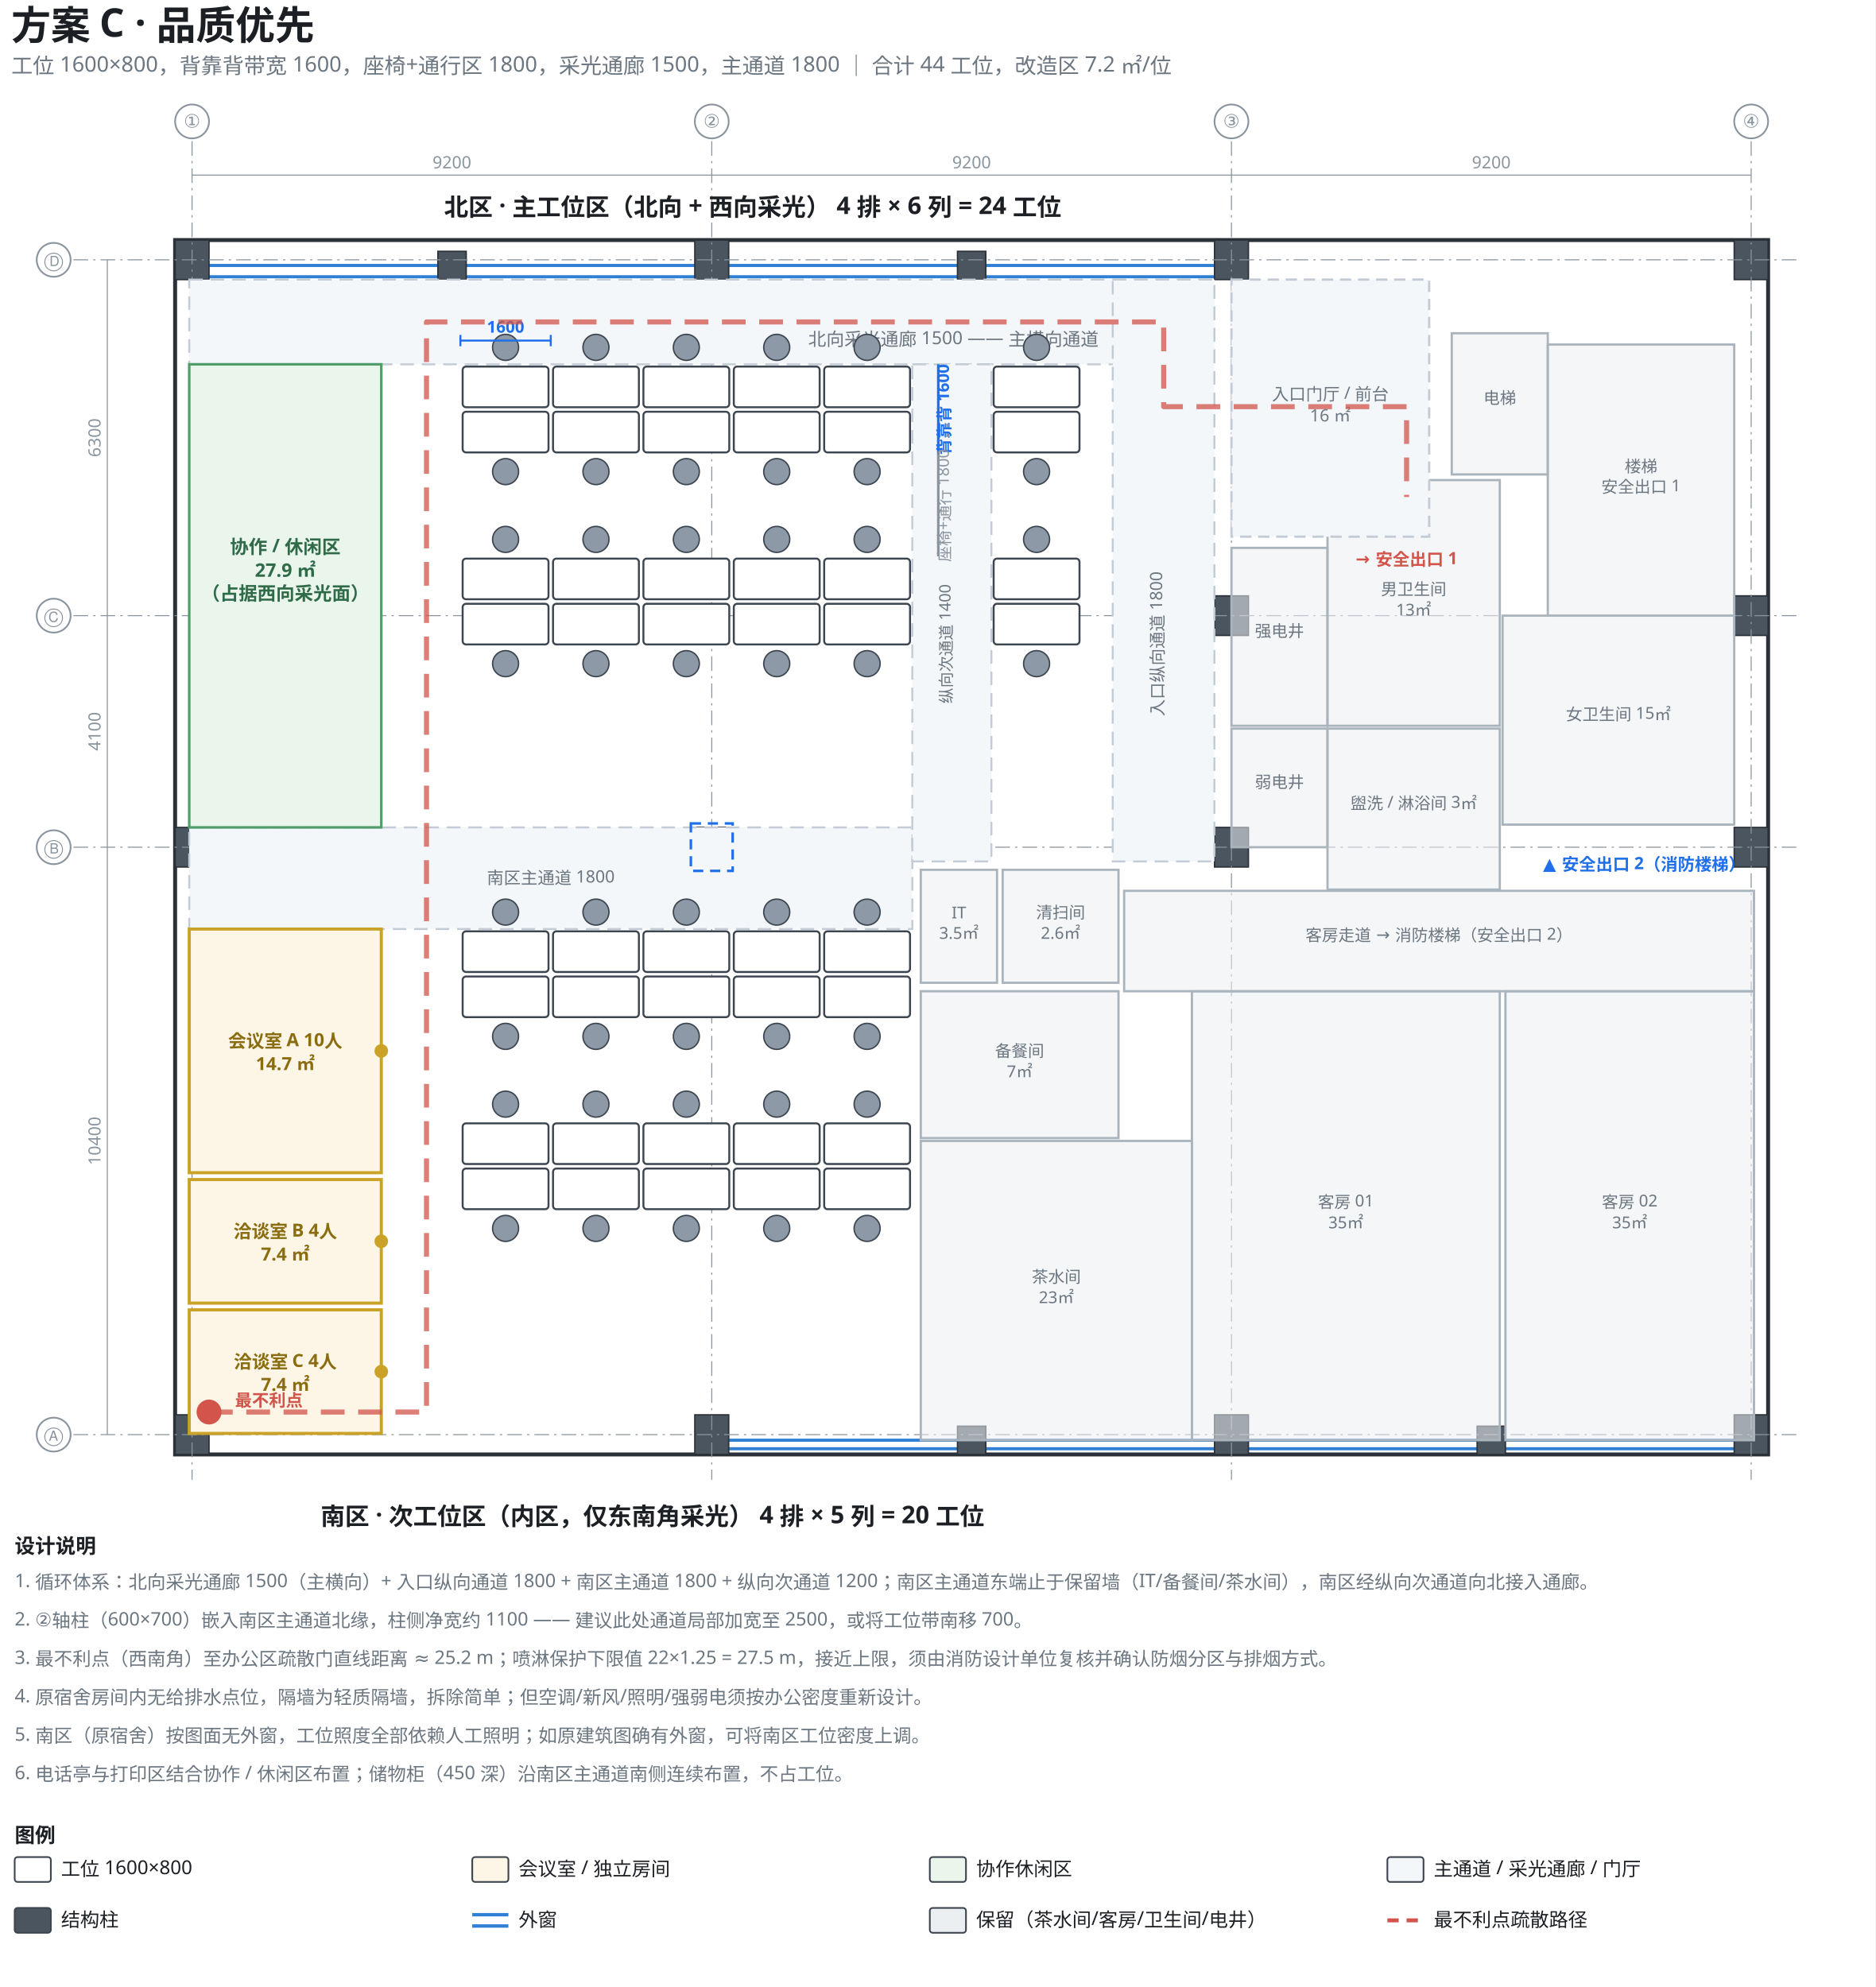
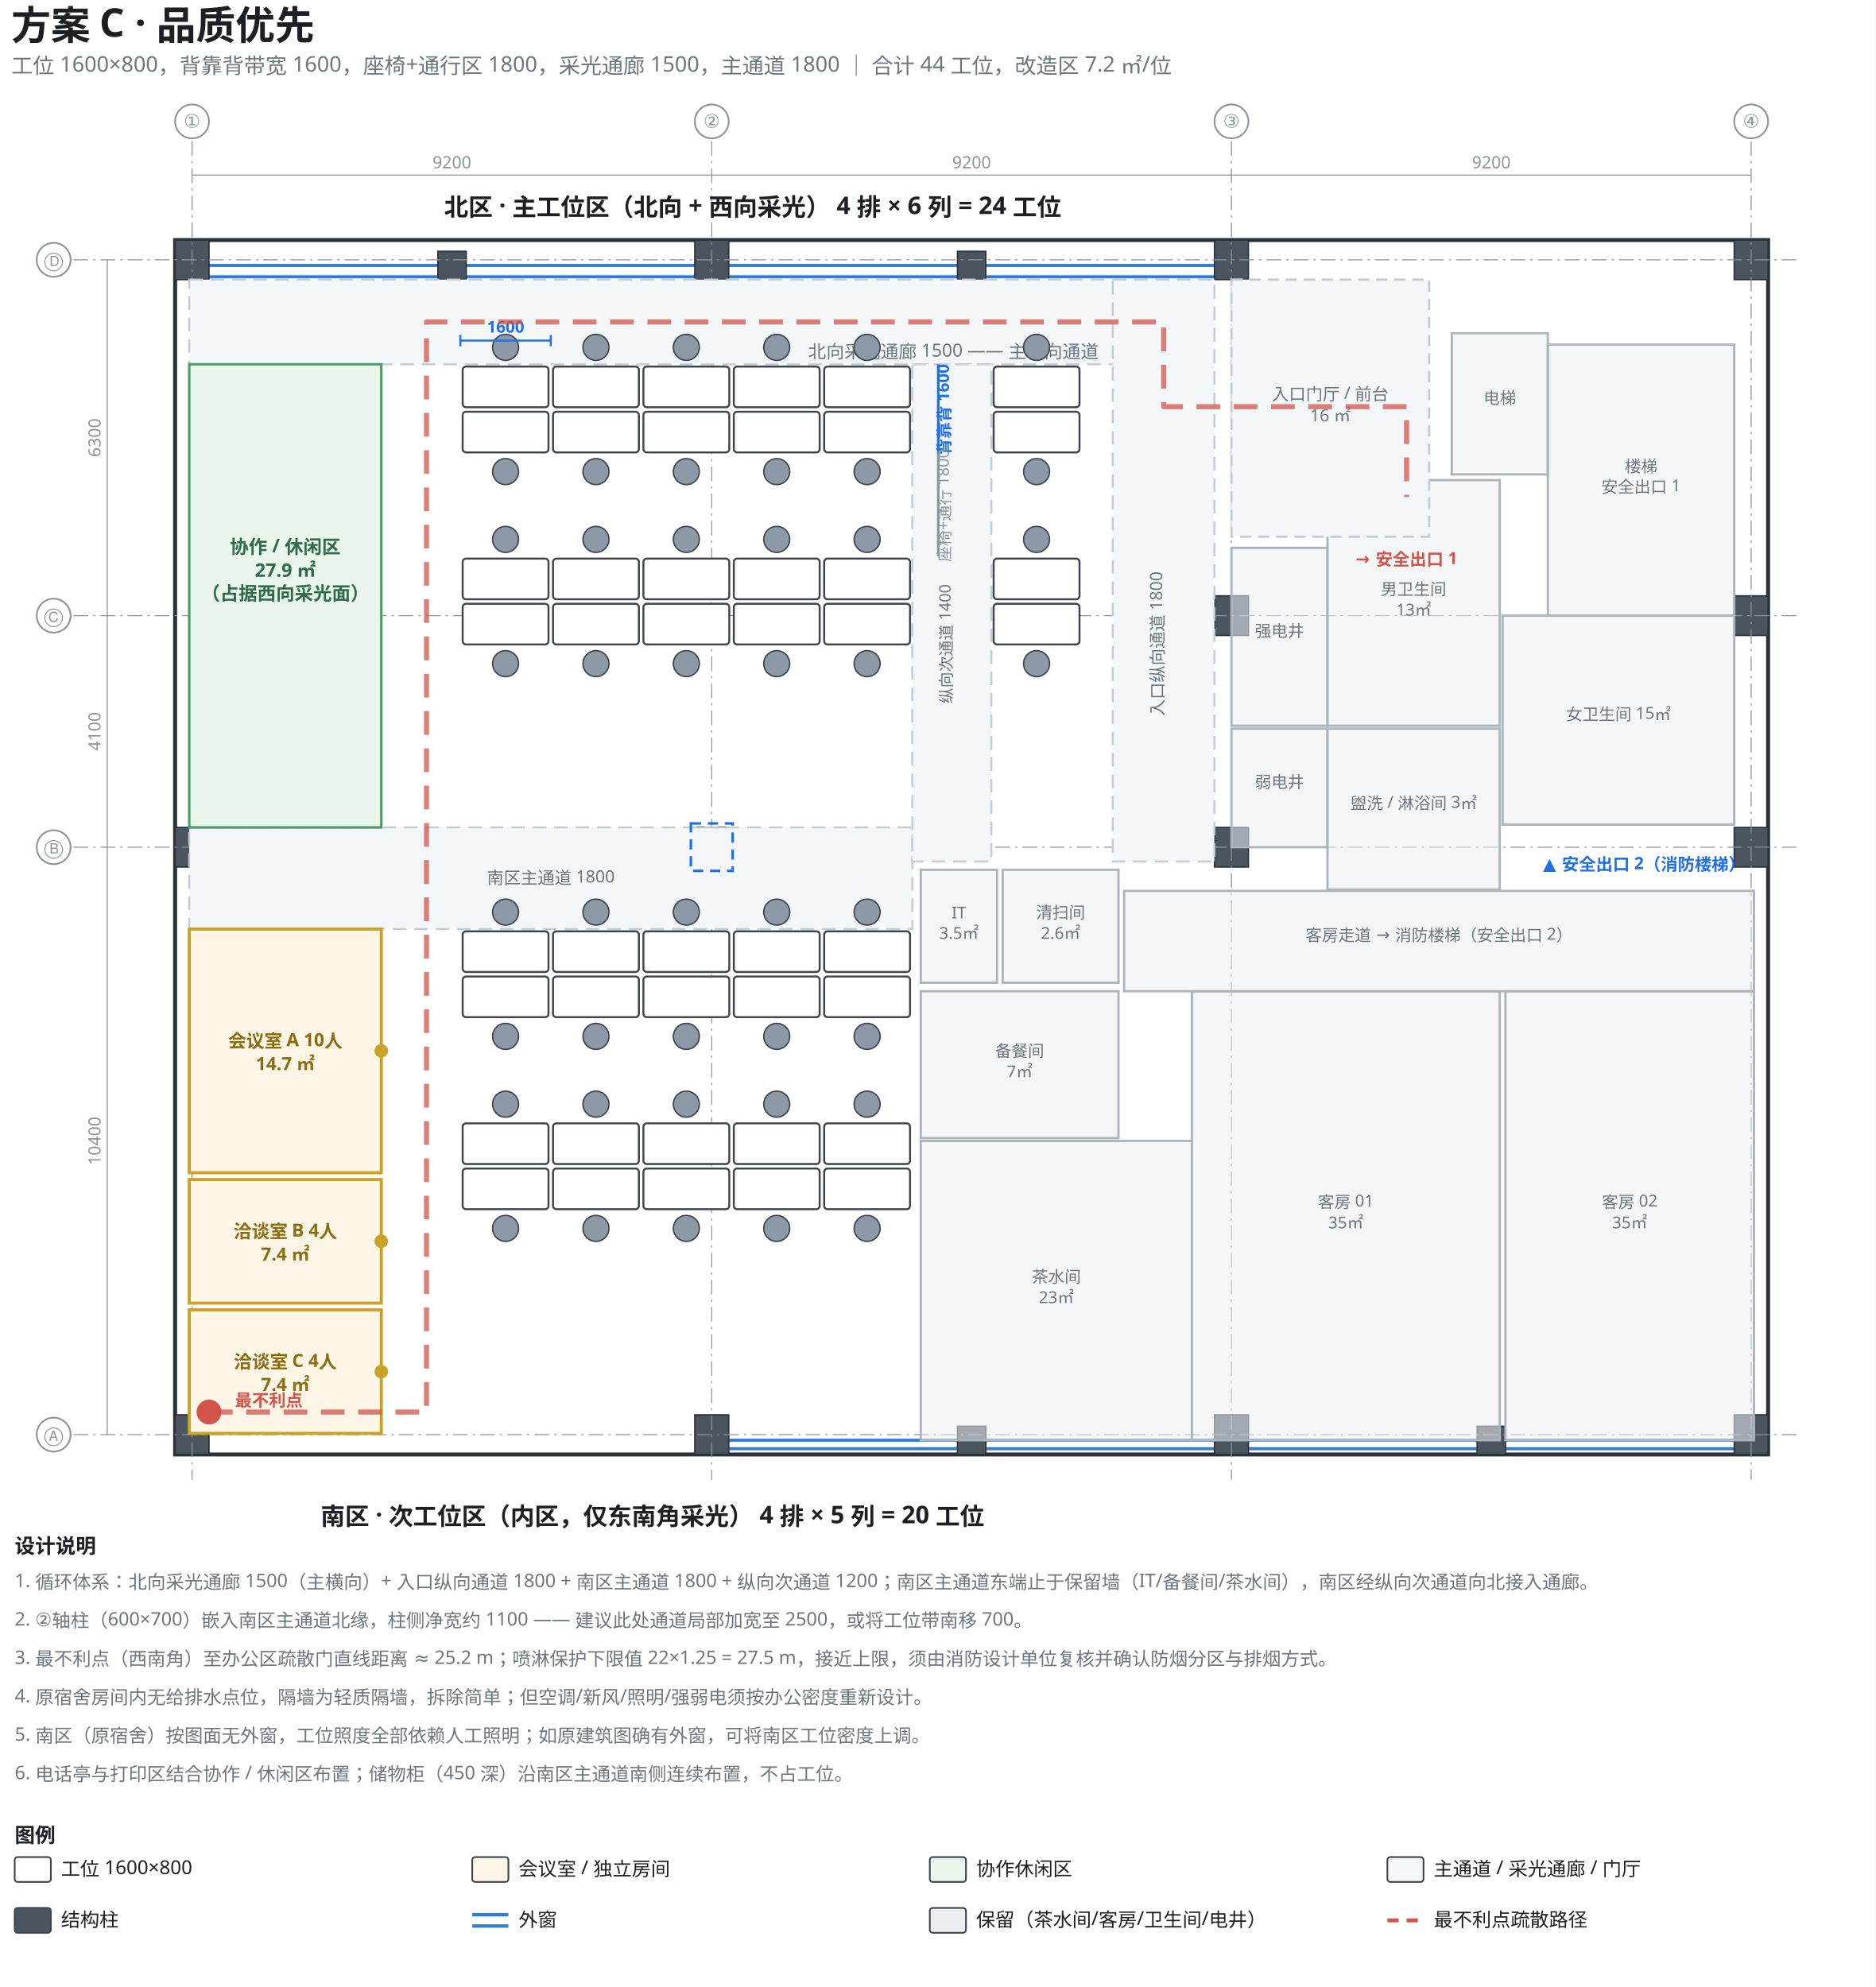
<svg xmlns="http://www.w3.org/2000/svg" viewBox="-3400 -4600 33200 35180" width="100%" role="img" aria-label="方案 C · 品质优先">
  <rect x="-3400" y="-4600" width="33200" height="35180" fill="#ffffff" />
  <rect x="-300" y="-350" width="28200" height="21501" fill="none" fill-opacity="1" stroke="#2b3138" stroke-width="70" />
  <line x1="301" y1="100" x2="4352" y2="100" stroke="#2f7fd4" stroke-width="55" stroke-linecap="butt" />
  <line x1="301" y1="300" x2="4352" y2="300" stroke="#2f7fd4" stroke-width="55" stroke-linecap="butt" />
  <line x1="4853" y1="100" x2="8900" y2="100" stroke="#2f7fd4" stroke-width="55" stroke-linecap="butt" />
  <line x1="4853" y1="300" x2="8900" y2="300" stroke="#2f7fd4" stroke-width="55" stroke-linecap="butt" />
  <line x1="9499" y1="100" x2="13550" y2="100" stroke="#2f7fd4" stroke-width="55" stroke-linecap="butt" />
  <line x1="9499" y1="300" x2="13550" y2="300" stroke="#2f7fd4" stroke-width="55" stroke-linecap="butt" />
  <line x1="14051" y1="100" x2="18098" y2="100" stroke="#2f7fd4" stroke-width="55" stroke-linecap="butt" />
  <line x1="14051" y1="300" x2="18098" y2="300" stroke="#2f7fd4" stroke-width="55" stroke-linecap="butt" />
  <line x1="60" y1="3777" x2="60" y2="10049" stroke="#2f7fd4" stroke-width="55" stroke-linecap="butt" />
  <line x1="260" y1="3777" x2="260" y2="10049" stroke="#2f7fd4" stroke-width="55" stroke-linecap="butt" />
  <line x1="9499" y1="20899" x2="13550" y2="20899" stroke="#2f7fd4" stroke-width="55" stroke-linecap="butt" />
  <line x1="9499" y1="21050" x2="13550" y2="21050" stroke="#2f7fd4" stroke-width="55" stroke-linecap="butt" />
  <line x1="14051" y1="20899" x2="18098" y2="20899" stroke="#2f7fd4" stroke-width="55" stroke-linecap="butt" />
  <line x1="14051" y1="21050" x2="18098" y2="21050" stroke="#2f7fd4" stroke-width="55" stroke-linecap="butt" />
  <line x1="18702" y1="20899" x2="22749" y2="20899" stroke="#2f7fd4" stroke-width="55" stroke-linecap="butt" />
  <line x1="18702" y1="21050" x2="22749" y2="21050" stroke="#2f7fd4" stroke-width="55" stroke-linecap="butt" />
  <line x1="23249" y1="20899" x2="27301" y2="20899" stroke="#2f7fd4" stroke-width="55" stroke-linecap="butt" />
  <line x1="23249" y1="21050" x2="27301" y2="21050" stroke="#2f7fd4" stroke-width="55" stroke-linecap="butt" />
  <rect x="-300" y="-350" width="600" height="700" fill="#4a5560" fill-opacity="1" stroke="#2b3138" stroke-width="25" />
  <rect x="-300" y="10050" width="600" height="700" fill="#4a5560" fill-opacity="1" stroke="#2b3138" stroke-width="25" />
  <rect x="-300" y="20450" width="600" height="700" fill="#4a5560" fill-opacity="1" stroke="#2b3138" stroke-width="25" />
  <rect x="8900" y="-350" width="600" height="700" fill="#4a5560" fill-opacity="1" stroke="#2b3138" stroke-width="25" />
  <rect x="8900" y="10050" width="600" height="700" fill="#4a5560" fill-opacity="1" stroke="#2b3138" stroke-width="25" />
  <rect x="8900" y="20450" width="600" height="700" fill="#4a5560" fill-opacity="1" stroke="#2b3138" stroke-width="25" />
  <rect x="18100" y="-350" width="600" height="700" fill="#4a5560" fill-opacity="1" stroke="#2b3138" stroke-width="25" />
  <rect x="18100" y="10050" width="600" height="700" fill="#4a5560" fill-opacity="1" stroke="#2b3138" stroke-width="25" />
  <rect x="18100" y="20450" width="600" height="700" fill="#4a5560" fill-opacity="1" stroke="#2b3138" stroke-width="25" />
  <rect x="27300" y="-350" width="600" height="700" fill="#4a5560" fill-opacity="1" stroke="#2b3138" stroke-width="25" />
  <rect x="27300" y="10050" width="600" height="700" fill="#4a5560" fill-opacity="1" stroke="#2b3138" stroke-width="25" />
  <rect x="27300" y="20450" width="600" height="700" fill="#4a5560" fill-opacity="1" stroke="#2b3138" stroke-width="25" />
  <rect x="18100" y="5950" width="600" height="700" fill="#4a5560" fill-opacity="1" stroke="#2b3138" stroke-width="25" />
  <rect x="27300" y="5950" width="600" height="700" fill="#4a5560" fill-opacity="1" stroke="#2b3138" stroke-width="25" />
  <rect x="4352" y="-150" width="501" height="501" fill="#4a5560" fill-opacity="1" stroke="#2b3138" stroke-width="25" />
  <rect x="13550" y="-150" width="501" height="501" fill="#4a5560" fill-opacity="1" stroke="#2b3138" stroke-width="25" />
  <rect x="13550" y="20651" width="501" height="501" fill="#4a5560" fill-opacity="1" stroke="#2b3138" stroke-width="25" />
  <rect x="22749" y="20651" width="501" height="501" fill="#4a5560" fill-opacity="1" stroke="#2b3138" stroke-width="25" />
  <line x1="0" y1="-2100" x2="0" y2="21600" stroke="#8a949e" stroke-width="18" stroke-linecap="butt" stroke-dasharray="260,90,40,90" />
  <circle cx="0" cy="-2450" r="300" fill="#ffffff" stroke="#8a949e" stroke-width="30" />
  <text x="0" y="-2340" font-family="'Noto Sans SC','Source Han Sans SC','PingFang SC','Microsoft YaHei','Hiragino Sans GB',sans-serif" font-size="330" fill="#8a949e" fill-opacity="1" text-anchor="middle" font-weight="400">①</text>
  <line x1="9200" y1="-2100" x2="9200" y2="21600" stroke="#8a949e" stroke-width="18" stroke-linecap="butt" stroke-dasharray="260,90,40,90" />
  <circle cx="9200" cy="-2450" r="300" fill="#ffffff" stroke="#8a949e" stroke-width="30" />
  <text x="9200" y="-2340" font-family="'Noto Sans SC','Source Han Sans SC','PingFang SC','Microsoft YaHei','Hiragino Sans GB',sans-serif" font-size="330" fill="#8a949e" fill-opacity="1" text-anchor="middle" font-weight="400">②</text>
  <line x1="18400" y1="-2100" x2="18400" y2="21600" stroke="#8a949e" stroke-width="18" stroke-linecap="butt" stroke-dasharray="260,90,40,90" />
  <circle cx="18400" cy="-2450" r="300" fill="#ffffff" stroke="#8a949e" stroke-width="30" />
  <text x="18400" y="-2340" font-family="'Noto Sans SC','Source Han Sans SC','PingFang SC','Microsoft YaHei','Hiragino Sans GB',sans-serif" font-size="330" fill="#8a949e" fill-opacity="1" text-anchor="middle" font-weight="400">③</text>
  <line x1="27600" y1="-2100" x2="27600" y2="21600" stroke="#8a949e" stroke-width="18" stroke-linecap="butt" stroke-dasharray="260,90,40,90" />
  <circle cx="27600" cy="-2450" r="300" fill="#ffffff" stroke="#8a949e" stroke-width="30" />
  <text x="27600" y="-2340" font-family="'Noto Sans SC','Source Han Sans SC','PingFang SC','Microsoft YaHei','Hiragino Sans GB',sans-serif" font-size="330" fill="#8a949e" fill-opacity="1" text-anchor="middle" font-weight="400">④</text>
  <line x1="-2100" y1="0" x2="28400" y2="0" stroke="#8a949e" stroke-width="18" stroke-linecap="butt" stroke-dasharray="260,90,40,90" />
  <circle cx="-2450" cy="0" r="300" fill="#ffffff" stroke="#8a949e" stroke-width="30" />
  <text x="-2450" y="110" font-family="'Noto Sans SC','Source Han Sans SC','PingFang SC','Microsoft YaHei','Hiragino Sans GB',sans-serif" font-size="330" fill="#8a949e" fill-opacity="1" text-anchor="middle" font-weight="400">Ⓓ</text>
  <line x1="-2100" y1="6300" x2="28400" y2="6300" stroke="#8a949e" stroke-width="18" stroke-linecap="butt" stroke-dasharray="260,90,40,90" />
  <circle cx="-2450" cy="6300" r="300" fill="#ffffff" stroke="#8a949e" stroke-width="30" />
  <text x="-2450" y="6410" font-family="'Noto Sans SC','Source Han Sans SC','PingFang SC','Microsoft YaHei','Hiragino Sans GB',sans-serif" font-size="330" fill="#8a949e" fill-opacity="1" text-anchor="middle" font-weight="400">Ⓒ</text>
  <line x1="-2100" y1="10400" x2="28400" y2="10400" stroke="#8a949e" stroke-width="18" stroke-linecap="butt" stroke-dasharray="260,90,40,90" />
  <circle cx="-2450" cy="10400" r="300" fill="#ffffff" stroke="#8a949e" stroke-width="30" />
  <text x="-2450" y="10510" font-family="'Noto Sans SC','Source Han Sans SC','PingFang SC','Microsoft YaHei','Hiragino Sans GB',sans-serif" font-size="330" fill="#8a949e" fill-opacity="1" text-anchor="middle" font-weight="400">Ⓑ</text>
  <line x1="-2100" y1="20800" x2="28400" y2="20800" stroke="#8a949e" stroke-width="18" stroke-linecap="butt" stroke-dasharray="260,90,40,90" />
  <circle cx="-2450" cy="20800" r="300" fill="#ffffff" stroke="#8a949e" stroke-width="30" />
  <text x="-2450" y="20910" font-family="'Noto Sans SC','Source Han Sans SC','PingFang SC','Microsoft YaHei','Hiragino Sans GB',sans-serif" font-size="330" fill="#8a949e" fill-opacity="1" text-anchor="middle" font-weight="400">Ⓐ</text>
  <line x1="0" y1="-1500" x2="9200" y2="-1500" stroke="#8a949e" stroke-width="18" stroke-linecap="butt" />
  <text x="4600" y="-1620" font-family="'Noto Sans SC','Source Han Sans SC','PingFang SC','Microsoft YaHei','Hiragino Sans GB',sans-serif" font-size="300" fill="#8a949e" fill-opacity="1" text-anchor="middle" font-weight="400">9200</text>
  <line x1="9200" y1="-1500" x2="18400" y2="-1500" stroke="#8a949e" stroke-width="18" stroke-linecap="butt" />
  <text x="13800" y="-1620" font-family="'Noto Sans SC','Source Han Sans SC','PingFang SC','Microsoft YaHei','Hiragino Sans GB',sans-serif" font-size="300" fill="#8a949e" fill-opacity="1" text-anchor="middle" font-weight="400">9200</text>
  <line x1="18400" y1="-1500" x2="27600" y2="-1500" stroke="#8a949e" stroke-width="18" stroke-linecap="butt" />
  <text x="23000" y="-1620" font-family="'Noto Sans SC','Source Han Sans SC','PingFang SC','Microsoft YaHei','Hiragino Sans GB',sans-serif" font-size="300" fill="#8a949e" fill-opacity="1" text-anchor="middle" font-weight="400">9200</text>
  <line x1="-1500" y1="0" x2="-1500" y2="6300" stroke="#8a949e" stroke-width="18" stroke-linecap="butt" />
  <text x="-1620" y="3150" font-family="'Noto Sans SC','Source Han Sans SC','PingFang SC','Microsoft YaHei','Hiragino Sans GB',sans-serif" font-size="300" fill="#8a949e" fill-opacity="1" text-anchor="middle" font-weight="400" transform="rotate(-90 -1620 3150)">6300</text>
  <line x1="-1500" y1="6300" x2="-1500" y2="10400" stroke="#8a949e" stroke-width="18" stroke-linecap="butt" />
  <text x="-1620" y="8350" font-family="'Noto Sans SC','Source Han Sans SC','PingFang SC','Microsoft YaHei','Hiragino Sans GB',sans-serif" font-size="300" fill="#8a949e" fill-opacity="1" text-anchor="middle" font-weight="400" transform="rotate(-90 -1620 8350)">4100</text>
  <line x1="-1500" y1="10400" x2="-1500" y2="20800" stroke="#8a949e" stroke-width="18" stroke-linecap="butt" />
  <text x="-1620" y="15600" font-family="'Noto Sans SC','Source Han Sans SC','PingFang SC','Microsoft YaHei','Hiragino Sans GB',sans-serif" font-size="300" fill="#8a949e" fill-opacity="1" text-anchor="middle" font-weight="400" transform="rotate(-90 -1620 15600)">10400</text>
  <rect x="12900" y="10800" width="1350" height="2000" fill="#eceff2" fill-opacity="0.55" stroke="#aab4bd" stroke-width="40" />
  <text x="13575" y="11660" font-family="'Noto Sans SC','Source Han Sans SC','PingFang SC','Microsoft YaHei','Hiragino Sans GB',sans-serif" font-size="290" fill="#6b7680" fill-opacity="1" text-anchor="middle" font-weight="500">IT</text>
  <text x="13575" y="12022" font-family="'Noto Sans SC','Source Han Sans SC','PingFang SC','Microsoft YaHei','Hiragino Sans GB',sans-serif" font-size="290" fill="#6b7680" fill-opacity="1" text-anchor="middle" font-weight="500">3.5㎡</text>
  <rect x="14350" y="10800" width="2050" height="2000" fill="#eceff2" fill-opacity="0.55" stroke="#aab4bd" stroke-width="40" />
  <text x="15375" y="11660" font-family="'Noto Sans SC','Source Han Sans SC','PingFang SC','Microsoft YaHei','Hiragino Sans GB',sans-serif" font-size="290" fill="#6b7680" fill-opacity="1" text-anchor="middle" font-weight="500">清扫间</text>
  <text x="15375" y="12022" font-family="'Noto Sans SC','Source Han Sans SC','PingFang SC','Microsoft YaHei','Hiragino Sans GB',sans-serif" font-size="290" fill="#6b7680" fill-opacity="1" text-anchor="middle" font-weight="500">2.6㎡</text>
  <rect x="12900" y="12950" width="3500" height="2600" fill="#eceff2" fill-opacity="0.55" stroke="#aab4bd" stroke-width="40" />
  <text x="14650" y="14110" font-family="'Noto Sans SC','Source Han Sans SC','PingFang SC','Microsoft YaHei','Hiragino Sans GB',sans-serif" font-size="290" fill="#6b7680" fill-opacity="1" text-anchor="middle" font-weight="500">备餐间</text>
  <text x="14650" y="14472" font-family="'Noto Sans SC','Source Han Sans SC','PingFang SC','Microsoft YaHei','Hiragino Sans GB',sans-serif" font-size="290" fill="#6b7680" fill-opacity="1" text-anchor="middle" font-weight="500">7㎡</text>
  <rect x="12900" y="15600" width="4800" height="5299" fill="#eceff2" fill-opacity="0.55" stroke="#aab4bd" stroke-width="40" />
  <text x="15300" y="18110" font-family="'Noto Sans SC','Source Han Sans SC','PingFang SC','Microsoft YaHei','Hiragino Sans GB',sans-serif" font-size="290" fill="#6b7680" fill-opacity="1" text-anchor="middle" font-weight="500">茶水间</text>
  <text x="15300" y="18472" font-family="'Noto Sans SC','Source Han Sans SC','PingFang SC','Microsoft YaHei','Hiragino Sans GB',sans-serif" font-size="290" fill="#6b7680" fill-opacity="1" text-anchor="middle" font-weight="500">23㎡</text>
  <rect x="17700" y="12950" width="5450" height="7949" fill="#eceff2" fill-opacity="0.55" stroke="#aab4bd" stroke-width="40" />
  <text x="20425" y="16784" font-family="'Noto Sans SC','Source Han Sans SC','PingFang SC','Microsoft YaHei','Hiragino Sans GB',sans-serif" font-size="290" fill="#6b7680" fill-opacity="1" text-anchor="middle" font-weight="500">客房 01</text>
  <text x="20425" y="17147" font-family="'Noto Sans SC','Source Han Sans SC','PingFang SC','Microsoft YaHei','Hiragino Sans GB',sans-serif" font-size="290" fill="#6b7680" fill-opacity="1" text-anchor="middle" font-weight="500">35㎡</text>
  <rect x="23250" y="12950" width="4400" height="7949" fill="#eceff2" fill-opacity="0.55" stroke="#aab4bd" stroke-width="40" />
  <text x="25450" y="16784" font-family="'Noto Sans SC','Source Han Sans SC','PingFang SC','Microsoft YaHei','Hiragino Sans GB',sans-serif" font-size="290" fill="#6b7680" fill-opacity="1" text-anchor="middle" font-weight="500">客房 02</text>
  <text x="25450" y="17147" font-family="'Noto Sans SC','Source Han Sans SC','PingFang SC','Microsoft YaHei','Hiragino Sans GB',sans-serif" font-size="290" fill="#6b7680" fill-opacity="1" text-anchor="middle" font-weight="500">35㎡</text>
  <rect x="16500" y="11172" width="11150" height="1778" fill="#eceff2" fill-opacity="0.55" stroke="#aab4bd" stroke-width="40" />
  <text x="22075" y="12061" font-family="'Noto Sans SC','Source Han Sans SC','PingFang SC','Microsoft YaHei','Hiragino Sans GB',sans-serif" font-size="290" fill="#6b7680" fill-opacity="1" text-anchor="middle" font-weight="500">客房走道 → 消防楼梯（安全出口 2）</text>
  <rect x="18400" y="5100" width="1700" height="3150" fill="#eceff2" fill-opacity="0.55" stroke="#aab4bd" stroke-width="40" />
  <text x="19250" y="6675" font-family="'Noto Sans SC','Source Han Sans SC','PingFang SC','Microsoft YaHei','Hiragino Sans GB',sans-serif" font-size="290" fill="#6b7680" fill-opacity="1" text-anchor="middle" font-weight="500">强电井</text>
  <rect x="18400" y="8300" width="1700" height="2100" fill="#eceff2" fill-opacity="0.55" stroke="#aab4bd" stroke-width="40" />
  <text x="19250" y="9350" font-family="'Noto Sans SC','Source Han Sans SC','PingFang SC','Microsoft YaHei','Hiragino Sans GB',sans-serif" font-size="290" fill="#6b7680" fill-opacity="1" text-anchor="middle" font-weight="500">弱电井</text>
  <rect x="20100" y="3900" width="3050" height="4350" fill="#eceff2" fill-opacity="0.55" stroke="#aab4bd" stroke-width="40" />
  <text x="21625" y="5935" font-family="'Noto Sans SC','Source Han Sans SC','PingFang SC','Microsoft YaHei','Hiragino Sans GB',sans-serif" font-size="290" fill="#6b7680" fill-opacity="1" text-anchor="middle" font-weight="500">男卫生间</text>
  <text x="21625" y="6298" font-family="'Noto Sans SC','Source Han Sans SC','PingFang SC','Microsoft YaHei','Hiragino Sans GB',sans-serif" font-size="290" fill="#6b7680" fill-opacity="1" text-anchor="middle" font-weight="500">13㎡</text>
  <rect x="23200" y="6300" width="4100" height="3700" fill="#eceff2" fill-opacity="0.55" stroke="#aab4bd" stroke-width="40" />
  <text x="25250" y="8150" font-family="'Noto Sans SC','Source Han Sans SC','PingFang SC','Microsoft YaHei','Hiragino Sans GB',sans-serif" font-size="290" fill="#6b7680" fill-opacity="1" text-anchor="middle" font-weight="500">女卫生间 15㎡</text>
  <rect x="20100" y="8300" width="3050" height="2850" fill="#eceff2" fill-opacity="0.55" stroke="#aab4bd" stroke-width="40" />
  <text x="21625" y="9725" font-family="'Noto Sans SC','Source Han Sans SC','PingFang SC','Microsoft YaHei','Hiragino Sans GB',sans-serif" font-size="290" fill="#6b7680" fill-opacity="1" text-anchor="middle" font-weight="500">盥洗 / 淋浴间 3㎡</text>
  <rect x="22300" y="1300" width="1700" height="2500" fill="#eceff2" fill-opacity="0.55" stroke="#aab4bd" stroke-width="40" />
  <text x="23150" y="2550" font-family="'Noto Sans SC','Source Han Sans SC','PingFang SC','Microsoft YaHei','Hiragino Sans GB',sans-serif" font-size="290" fill="#6b7680" fill-opacity="1" text-anchor="middle" font-weight="500">电梯</text>
  <rect x="24000" y="1500" width="3300" height="4800" fill="#eceff2" fill-opacity="0.55" stroke="#aab4bd" stroke-width="40" />
  <text x="25650" y="3760" font-family="'Noto Sans SC','Source Han Sans SC','PingFang SC','Microsoft YaHei','Hiragino Sans GB',sans-serif" font-size="290" fill="#6b7680" fill-opacity="1" text-anchor="middle" font-weight="500">楼梯</text>
  <text x="25650" y="4122" font-family="'Noto Sans SC','Source Han Sans SC','PingFang SC','Microsoft YaHei','Hiragino Sans GB',sans-serif" font-size="290" fill="#6b7680" fill-opacity="1" text-anchor="middle" font-weight="500">安全出口 1</text>
  <rect x="18400" y="350" width="3500" height="4552" fill="#f4f7fa" fill-opacity="1" stroke="#c3ccd6" stroke-width="40" stroke-dasharray="200,120" />
  <text x="20150" y="2486" font-family="'Noto Sans SC','Source Han Sans SC','PingFang SC','Microsoft YaHei','Hiragino Sans GB',sans-serif" font-size="300" fill="#6b7680" fill-opacity="1" text-anchor="middle" font-weight="500">入口门厅 / 前台</text>
  <text x="20150" y="2861" font-family="'Noto Sans SC','Source Han Sans SC','PingFang SC','Microsoft YaHei','Hiragino Sans GB',sans-serif" font-size="300" fill="#6b7680" fill-opacity="1" text-anchor="middle" font-weight="500">16 ㎡</text>
  <text x="27500" y="10800" font-family="'Noto Sans SC','Source Han Sans SC','PingFang SC','Microsoft YaHei','Hiragino Sans GB',sans-serif" font-size="300" fill="#1f6feb" fill-opacity="1" text-anchor="end" font-weight="600">▲ 安全出口 2（消防楼梯）</text>
  <rect x="-50" y="350" width="18148" height="1500" fill="#f4f7fa" fill-opacity="1" stroke="#c3ccd6" stroke-width="35" stroke-dasharray="240,140" />
-   <text x="16048" y="1520" font-family="'Noto Sans SC','Source Han Sans SC','PingFang SC','Microsoft YaHei','Hiragino Sans GB',sans-serif" font-size="320" fill="#6b7680" fill-opacity="1" text-anchor="end" font-weight="500">北向采光通廊 1500 —— 主横向通道</text>
+   <text x="16048" y="1740" font-family="'Noto Sans SC','Source Han Sans SC','PingFang SC','Microsoft YaHei','Hiragino Sans GB',sans-serif" font-size="320" fill="#6b7680" fill-opacity="1" text-anchor="end" font-weight="500">北向采光通廊 1500 —— 主横向通道</text>
  <rect x="16298" y="350" width="1800" height="10302" fill="#f4f7fa" fill-opacity="1" stroke="#c3ccd6" stroke-width="35" stroke-dasharray="240,140" />
  <text x="17198" y="6800" font-family="'Noto Sans SC','Source Han Sans SC','PingFang SC','Microsoft YaHei','Hiragino Sans GB',sans-serif" font-size="300" fill="#6b7680" fill-opacity="1" text-anchor="middle" font-weight="500" transform="rotate(-90 17198 6800)">入口纵向通道 1800</text>
  <rect x="-50" y="10049" width="12801" height="1800" fill="#f4f7fa" fill-opacity="1" stroke="#c3ccd6" stroke-width="35" stroke-dasharray="240,140" />
  <text x="6350" y="11049" font-family="'Noto Sans SC','Source Han Sans SC','PingFang SC','Microsoft YaHei','Hiragino Sans GB',sans-serif" font-size="300" fill="#6b7680" fill-opacity="1" text-anchor="middle" font-weight="500">南区主通道 1800</text>
  <rect x="12750" y="1850" width="1400" height="8802" fill="#f4f7fa" fill-opacity="1" stroke="#c3ccd6" stroke-width="35" stroke-dasharray="240,140" />
  <text x="13450" y="6800" font-family="'Noto Sans SC','Source Han Sans SC','PingFang SC','Microsoft YaHei','Hiragino Sans GB',sans-serif" font-size="280" fill="#6b7680" fill-opacity="1" text-anchor="middle" font-weight="500" transform="rotate(-90 13450 6800)">纵向次通道 1400</text>
  <rect x="8830" y="9979" width="740" height="840" fill="none" fill-opacity="1" stroke="#1f6feb" stroke-width="45" stroke-dasharray="180,120" />
  <rect x="-50" y="1850" width="3400" height="8199" fill="#eaf5ec" fill-opacity="1" stroke="#4f9d69" stroke-width="45" />
  <text x="1650" y="5200" font-family="'Noto Sans SC','Source Han Sans SC','PingFang SC','Microsoft YaHei','Hiragino Sans GB',sans-serif" font-size="330" fill="#2f6b48" fill-opacity="1" text-anchor="middle" font-weight="600">协作 / 休闲区</text>
  <text x="1650" y="5612" font-family="'Noto Sans SC','Source Han Sans SC','PingFang SC','Microsoft YaHei','Hiragino Sans GB',sans-serif" font-size="330" fill="#2f6b48" fill-opacity="1" text-anchor="middle" font-weight="600">27.9 ㎡</text>
  <text x="1650" y="6025" font-family="'Noto Sans SC','Source Han Sans SC','PingFang SC','Microsoft YaHei','Hiragino Sans GB',sans-serif" font-size="330" fill="#2f6b48" fill-opacity="1" text-anchor="middle" font-weight="600">（占据西向采光面）</text>
  <rect x="-50" y="11849" width="3400" height="4314" fill="#fdf5e6" fill-opacity="1" stroke="#c9a227" stroke-width="55" />
  <text x="1650" y="13946" font-family="'Noto Sans SC','Source Han Sans SC','PingFang SC','Microsoft YaHei','Hiragino Sans GB',sans-serif" font-size="320" fill="#8a6d10" fill-opacity="1" text-anchor="middle" font-weight="600">会议室 A  10人</text>
  <text x="1650" y="14346" font-family="'Noto Sans SC','Source Han Sans SC','PingFang SC','Microsoft YaHei','Hiragino Sans GB',sans-serif" font-size="320" fill="#8a6d10" fill-opacity="1" text-anchor="middle" font-weight="600">14.7 ㎡</text>
  <circle cx="3350" cy="14006" r="120" fill="#c9a227" stroke="none" stroke-width="20" />
  <rect x="-50" y="16284" width="3400" height="2188" fill="#fdf5e6" fill-opacity="1" stroke="#c9a227" stroke-width="55" />
  <text x="1650" y="17317" font-family="'Noto Sans SC','Source Han Sans SC','PingFang SC','Microsoft YaHei','Hiragino Sans GB',sans-serif" font-size="320" fill="#8a6d10" fill-opacity="1" text-anchor="middle" font-weight="600">洽谈室 B  4人</text>
  <text x="1650" y="17717" font-family="'Noto Sans SC','Source Han Sans SC','PingFang SC','Microsoft YaHei','Hiragino Sans GB',sans-serif" font-size="320" fill="#8a6d10" fill-opacity="1" text-anchor="middle" font-weight="600">7.4 ㎡</text>
  <circle cx="3350" cy="17377" r="120" fill="#c9a227" stroke="none" stroke-width="20" />
  <rect x="-50" y="18591" width="3400" height="2188" fill="#fdf5e6" fill-opacity="1" stroke="#c9a227" stroke-width="55" />
  <text x="1650" y="19625" font-family="'Noto Sans SC','Source Han Sans SC','PingFang SC','Microsoft YaHei','Hiragino Sans GB',sans-serif" font-size="320" fill="#8a6d10" fill-opacity="1" text-anchor="middle" font-weight="600">洽谈室 C  4人</text>
  <text x="1650" y="20025" font-family="'Noto Sans SC','Source Han Sans SC','PingFang SC','Microsoft YaHei','Hiragino Sans GB',sans-serif" font-size="320" fill="#8a6d10" fill-opacity="1" text-anchor="middle" font-weight="600">7.4 ㎡</text>
  <circle cx="3350" cy="19685" r="120" fill="#c9a227" stroke="none" stroke-width="20" />
  <rect x="4790" y="1890" width="1520" height="720" fill="#ffffff" fill-opacity="1" stroke="#3d4650" stroke-width="35" rx="60" />
  <circle cx="5550" cy="1550" r="230" fill="#8d99a6" stroke="#3d4650" stroke-width="25" />
  <rect x="4790" y="2690" width="1520" height="720" fill="#ffffff" fill-opacity="1" stroke="#3d4650" stroke-width="35" rx="60" />
  <circle cx="5550" cy="3750" r="230" fill="#8d99a6" stroke="#3d4650" stroke-width="25" />
  <rect x="6390" y="1890" width="1520" height="720" fill="#ffffff" fill-opacity="1" stroke="#3d4650" stroke-width="35" rx="60" />
  <circle cx="7150" cy="1550" r="230" fill="#8d99a6" stroke="#3d4650" stroke-width="25" />
  <rect x="6390" y="2690" width="1520" height="720" fill="#ffffff" fill-opacity="1" stroke="#3d4650" stroke-width="35" rx="60" />
  <circle cx="7150" cy="3750" r="230" fill="#8d99a6" stroke="#3d4650" stroke-width="25" />
  <rect x="7990" y="1890" width="1520" height="720" fill="#ffffff" fill-opacity="1" stroke="#3d4650" stroke-width="35" rx="60" />
  <circle cx="8750" cy="1550" r="230" fill="#8d99a6" stroke="#3d4650" stroke-width="25" />
  <rect x="7990" y="2690" width="1520" height="720" fill="#ffffff" fill-opacity="1" stroke="#3d4650" stroke-width="35" rx="60" />
  <circle cx="8750" cy="3750" r="230" fill="#8d99a6" stroke="#3d4650" stroke-width="25" />
  <rect x="9590" y="1890" width="1520" height="720" fill="#ffffff" fill-opacity="1" stroke="#3d4650" stroke-width="35" rx="60" />
  <circle cx="10350" cy="1550" r="230" fill="#8d99a6" stroke="#3d4650" stroke-width="25" />
  <rect x="9590" y="2690" width="1520" height="720" fill="#ffffff" fill-opacity="1" stroke="#3d4650" stroke-width="35" rx="60" />
  <circle cx="10350" cy="3750" r="230" fill="#8d99a6" stroke="#3d4650" stroke-width="25" />
  <rect x="11190" y="1890" width="1520" height="720" fill="#ffffff" fill-opacity="1" stroke="#3d4650" stroke-width="35" rx="60" />
  <circle cx="11950" cy="1550" r="230" fill="#8d99a6" stroke="#3d4650" stroke-width="25" />
  <rect x="11190" y="2690" width="1520" height="720" fill="#ffffff" fill-opacity="1" stroke="#3d4650" stroke-width="35" rx="60" />
  <circle cx="11950" cy="3750" r="230" fill="#8d99a6" stroke="#3d4650" stroke-width="25" />
  <rect x="14190" y="1890" width="1520" height="720" fill="#ffffff" fill-opacity="1" stroke="#3d4650" stroke-width="35" rx="60" />
  <circle cx="14950" cy="1550" r="230" fill="#8d99a6" stroke="#3d4650" stroke-width="25" />
  <rect x="14190" y="2690" width="1520" height="720" fill="#ffffff" fill-opacity="1" stroke="#3d4650" stroke-width="35" rx="60" />
  <circle cx="14950" cy="3750" r="230" fill="#8d99a6" stroke="#3d4650" stroke-width="25" />
  <rect x="4790" y="5290" width="1520" height="720" fill="#ffffff" fill-opacity="1" stroke="#3d4650" stroke-width="35" rx="60" />
  <circle cx="5550" cy="4950" r="230" fill="#8d99a6" stroke="#3d4650" stroke-width="25" />
  <rect x="4790" y="6090" width="1520" height="720" fill="#ffffff" fill-opacity="1" stroke="#3d4650" stroke-width="35" rx="60" />
  <circle cx="5550" cy="7150" r="230" fill="#8d99a6" stroke="#3d4650" stroke-width="25" />
  <rect x="6390" y="5290" width="1520" height="720" fill="#ffffff" fill-opacity="1" stroke="#3d4650" stroke-width="35" rx="60" />
  <circle cx="7150" cy="4950" r="230" fill="#8d99a6" stroke="#3d4650" stroke-width="25" />
  <rect x="6390" y="6090" width="1520" height="720" fill="#ffffff" fill-opacity="1" stroke="#3d4650" stroke-width="35" rx="60" />
  <circle cx="7150" cy="7150" r="230" fill="#8d99a6" stroke="#3d4650" stroke-width="25" />
  <rect x="7990" y="5290" width="1520" height="720" fill="#ffffff" fill-opacity="1" stroke="#3d4650" stroke-width="35" rx="60" />
  <circle cx="8750" cy="4950" r="230" fill="#8d99a6" stroke="#3d4650" stroke-width="25" />
  <rect x="7990" y="6090" width="1520" height="720" fill="#ffffff" fill-opacity="1" stroke="#3d4650" stroke-width="35" rx="60" />
  <circle cx="8750" cy="7150" r="230" fill="#8d99a6" stroke="#3d4650" stroke-width="25" />
  <rect x="9590" y="5290" width="1520" height="720" fill="#ffffff" fill-opacity="1" stroke="#3d4650" stroke-width="35" rx="60" />
  <circle cx="10350" cy="4950" r="230" fill="#8d99a6" stroke="#3d4650" stroke-width="25" />
  <rect x="9590" y="6090" width="1520" height="720" fill="#ffffff" fill-opacity="1" stroke="#3d4650" stroke-width="35" rx="60" />
  <circle cx="10350" cy="7150" r="230" fill="#8d99a6" stroke="#3d4650" stroke-width="25" />
  <rect x="11190" y="5290" width="1520" height="720" fill="#ffffff" fill-opacity="1" stroke="#3d4650" stroke-width="35" rx="60" />
  <circle cx="11950" cy="4950" r="230" fill="#8d99a6" stroke="#3d4650" stroke-width="25" />
  <rect x="11190" y="6090" width="1520" height="720" fill="#ffffff" fill-opacity="1" stroke="#3d4650" stroke-width="35" rx="60" />
  <circle cx="11950" cy="7150" r="230" fill="#8d99a6" stroke="#3d4650" stroke-width="25" />
  <rect x="14190" y="5290" width="1520" height="720" fill="#ffffff" fill-opacity="1" stroke="#3d4650" stroke-width="35" rx="60" />
  <circle cx="14950" cy="4950" r="230" fill="#8d99a6" stroke="#3d4650" stroke-width="25" />
  <rect x="14190" y="6090" width="1520" height="720" fill="#ffffff" fill-opacity="1" stroke="#3d4650" stroke-width="35" rx="60" />
  <circle cx="14950" cy="7150" r="230" fill="#8d99a6" stroke="#3d4650" stroke-width="25" />
  <rect x="4790" y="11889" width="1520" height="720" fill="#ffffff" fill-opacity="1" stroke="#3d4650" stroke-width="35" rx="60" />
  <circle cx="5550" cy="11549" r="230" fill="#8d99a6" stroke="#3d4650" stroke-width="25" />
  <rect x="4790" y="12689" width="1520" height="720" fill="#ffffff" fill-opacity="1" stroke="#3d4650" stroke-width="35" rx="60" />
  <circle cx="5550" cy="13749" r="230" fill="#8d99a6" stroke="#3d4650" stroke-width="25" />
  <rect x="6390" y="11889" width="1520" height="720" fill="#ffffff" fill-opacity="1" stroke="#3d4650" stroke-width="35" rx="60" />
  <circle cx="7150" cy="11549" r="230" fill="#8d99a6" stroke="#3d4650" stroke-width="25" />
  <rect x="6390" y="12689" width="1520" height="720" fill="#ffffff" fill-opacity="1" stroke="#3d4650" stroke-width="35" rx="60" />
  <circle cx="7150" cy="13749" r="230" fill="#8d99a6" stroke="#3d4650" stroke-width="25" />
  <rect x="7990" y="11889" width="1520" height="720" fill="#ffffff" fill-opacity="1" stroke="#3d4650" stroke-width="35" rx="60" />
  <circle cx="8750" cy="11549" r="230" fill="#8d99a6" stroke="#3d4650" stroke-width="25" />
  <rect x="7990" y="12689" width="1520" height="720" fill="#ffffff" fill-opacity="1" stroke="#3d4650" stroke-width="35" rx="60" />
  <circle cx="8750" cy="13749" r="230" fill="#8d99a6" stroke="#3d4650" stroke-width="25" />
  <rect x="9590" y="11889" width="1520" height="720" fill="#ffffff" fill-opacity="1" stroke="#3d4650" stroke-width="35" rx="60" />
  <circle cx="10350" cy="11549" r="230" fill="#8d99a6" stroke="#3d4650" stroke-width="25" />
  <rect x="9590" y="12689" width="1520" height="720" fill="#ffffff" fill-opacity="1" stroke="#3d4650" stroke-width="35" rx="60" />
  <circle cx="10350" cy="13749" r="230" fill="#8d99a6" stroke="#3d4650" stroke-width="25" />
  <rect x="11190" y="11889" width="1520" height="720" fill="#ffffff" fill-opacity="1" stroke="#3d4650" stroke-width="35" rx="60" />
  <circle cx="11950" cy="11549" r="230" fill="#8d99a6" stroke="#3d4650" stroke-width="25" />
  <rect x="11190" y="12689" width="1520" height="720" fill="#ffffff" fill-opacity="1" stroke="#3d4650" stroke-width="35" rx="60" />
  <circle cx="11950" cy="13749" r="230" fill="#8d99a6" stroke="#3d4650" stroke-width="25" />
  <rect x="4790" y="15289" width="1520" height="720" fill="#ffffff" fill-opacity="1" stroke="#3d4650" stroke-width="35" rx="60" />
  <circle cx="5550" cy="14949" r="230" fill="#8d99a6" stroke="#3d4650" stroke-width="25" />
  <rect x="4790" y="16089" width="1520" height="720" fill="#ffffff" fill-opacity="1" stroke="#3d4650" stroke-width="35" rx="60" />
  <circle cx="5550" cy="17149" r="230" fill="#8d99a6" stroke="#3d4650" stroke-width="25" />
  <rect x="6390" y="15289" width="1520" height="720" fill="#ffffff" fill-opacity="1" stroke="#3d4650" stroke-width="35" rx="60" />
  <circle cx="7150" cy="14949" r="230" fill="#8d99a6" stroke="#3d4650" stroke-width="25" />
  <rect x="6390" y="16089" width="1520" height="720" fill="#ffffff" fill-opacity="1" stroke="#3d4650" stroke-width="35" rx="60" />
  <circle cx="7150" cy="17149" r="230" fill="#8d99a6" stroke="#3d4650" stroke-width="25" />
  <rect x="7990" y="15289" width="1520" height="720" fill="#ffffff" fill-opacity="1" stroke="#3d4650" stroke-width="35" rx="60" />
  <circle cx="8750" cy="14949" r="230" fill="#8d99a6" stroke="#3d4650" stroke-width="25" />
  <rect x="7990" y="16089" width="1520" height="720" fill="#ffffff" fill-opacity="1" stroke="#3d4650" stroke-width="35" rx="60" />
  <circle cx="8750" cy="17149" r="230" fill="#8d99a6" stroke="#3d4650" stroke-width="25" />
  <rect x="9590" y="15289" width="1520" height="720" fill="#ffffff" fill-opacity="1" stroke="#3d4650" stroke-width="35" rx="60" />
  <circle cx="10350" cy="14949" r="230" fill="#8d99a6" stroke="#3d4650" stroke-width="25" />
  <rect x="9590" y="16089" width="1520" height="720" fill="#ffffff" fill-opacity="1" stroke="#3d4650" stroke-width="35" rx="60" />
  <circle cx="10350" cy="17149" r="230" fill="#8d99a6" stroke="#3d4650" stroke-width="25" />
  <rect x="11190" y="15289" width="1520" height="720" fill="#ffffff" fill-opacity="1" stroke="#3d4650" stroke-width="35" rx="60" />
  <circle cx="11950" cy="14949" r="230" fill="#8d99a6" stroke="#3d4650" stroke-width="25" />
  <rect x="11190" y="16089" width="1520" height="720" fill="#ffffff" fill-opacity="1" stroke="#3d4650" stroke-width="35" rx="60" />
  <circle cx="11950" cy="17149" r="230" fill="#8d99a6" stroke="#3d4650" stroke-width="25" />
  <text x="9924" y="-780" font-family="'Noto Sans SC','Source Han Sans SC','PingFang SC','Microsoft YaHei','Hiragino Sans GB',sans-serif" font-size="430" fill="#1c2024" fill-opacity="1" text-anchor="middle" font-weight="700">北区 · 主工位区（北向 + 西向采光）   4 排 × 6 列 = 24 工位</text>
  <text x="8150" y="22400" font-family="'Noto Sans SC','Source Han Sans SC','PingFang SC','Microsoft YaHei','Hiragino Sans GB',sans-serif" font-size="430" fill="#1c2024" fill-opacity="1" text-anchor="middle" font-weight="700">南区 · 次工位区（内区，仅东南角采光）   4 排 × 5 列 = 20 工位</text>
  <line x1="4750" y1="1430" x2="6350" y2="1430" stroke="#1f6feb" stroke-width="35" stroke-linecap="butt" />
  <line x1="4750" y1="1330" x2="4750" y2="1530" stroke="#1f6feb" stroke-width="35" stroke-linecap="butt" />
  <line x1="6350" y1="1330" x2="6350" y2="1530" stroke="#1f6feb" stroke-width="35" stroke-linecap="butt" />
  <text x="5550" y="1290" font-family="'Noto Sans SC','Source Han Sans SC','PingFang SC','Microsoft YaHei','Hiragino Sans GB',sans-serif" font-size="290" fill="#1f6feb" fill-opacity="1" text-anchor="middle" font-weight="600">1600</text>
  <line x1="13210" y1="1850" x2="13210" y2="3450" stroke="#1f6feb" stroke-width="45" stroke-linecap="butt" />
  <text x="13420" y="2650" font-family="'Noto Sans SC','Source Han Sans SC','PingFang SC','Microsoft YaHei','Hiragino Sans GB',sans-serif" font-size="290" fill="#1f6feb" fill-opacity="1" text-anchor="middle" font-weight="600" transform="rotate(-90 13420 2650)">背靠背 1600</text>
  <line x1="13210" y1="3450" x2="13210" y2="5250" stroke="#8a949e" stroke-width="45" stroke-linecap="butt" />
  <text x="13420" y="4350" font-family="'Noto Sans SC','Source Han Sans SC','PingFang SC','Microsoft YaHei','Hiragino Sans GB',sans-serif" font-size="280" fill="#8a949e" fill-opacity="1" text-anchor="middle" font-weight="400" transform="rotate(-90 13420 4350)">座椅+通行 1800</text>
  <polyline points="300,20400 4150,20400 4150,1100 17200,1100 17200,2600 21500,2600 21500,4200" fill="none" stroke="#d2544a" stroke-width="90" stroke-dasharray="420,240" stroke-linejoin="round" opacity="0.75" />
  <circle cx="300" cy="20400" r="220" fill="#d2544a" stroke="none" stroke-width="20" />
  <text x="760" y="20300" font-family="'Noto Sans SC','Source Han Sans SC','PingFang SC','Microsoft YaHei','Hiragino Sans GB',sans-serif" font-size="300" fill="#d2544a" fill-opacity="1" text-anchor="start" font-weight="600">最不利点</text>
  <text x="21500" y="5400" font-family="'Noto Sans SC','Source Han Sans SC','PingFang SC','Microsoft YaHei','Hiragino Sans GB',sans-serif" font-size="300" fill="#d2544a" fill-opacity="1" text-anchor="middle" font-weight="600">→ 安全出口 1</text>
  <text x="-3200" y="-3900" font-family="'Noto Sans SC','Source Han Sans SC','PingFang SC','Microsoft YaHei','Hiragino Sans GB',sans-serif" font-size="700" fill="#1c2024" fill-opacity="1" text-anchor="start" font-weight="700">方案 C · 品质优先</text>
  <text x="-3200" y="-3300" font-family="'Noto Sans SC','Source Han Sans SC','PingFang SC','Microsoft YaHei','Hiragino Sans GB',sans-serif" font-size="380" fill="#6b7680" fill-opacity="1" text-anchor="start" font-weight="400">工位 1600×800，背靠背带宽 1600，座椅+通行区 1800，采光通廊 1500，主通道 1800 ｜ 合计 44 工位，改造区 7.2 ㎡/位</text>
  <g>
    <text x="-3140" y="22900" font-family="'Noto Sans SC','Source Han Sans SC','PingFang SC','Microsoft YaHei','Hiragino Sans GB',sans-serif" font-size="360" font-weight="700" fill="#1c2024">设计说明</text>
    <text x="-3140" y="23500" font-family="'Noto Sans SC','Source Han Sans SC','PingFang SC','Microsoft YaHei','Hiragino Sans GB',sans-serif" font-size="330" fill="#6b7680">1. 循环体系：北向采光通廊 1500（主横向）+ 入口纵向通道 1800 + 南区主通道 1800 + 纵向次通道 1200；南区主通道东端止于保留墙（IT/备餐间/茶水间），南区经纵向次通道向北接入通廊。</text>
    <text x="-3140" y="24180" font-family="'Noto Sans SC','Source Han Sans SC','PingFang SC','Microsoft YaHei','Hiragino Sans GB',sans-serif" font-size="330" fill="#6b7680">2. ②轴柱（600×700）嵌入南区主通道北缘，柱侧净宽约 1100 —— 建议此处通道局部加宽至 2500，或将工位带南移 700。</text>
    <text x="-3140" y="24860" font-family="'Noto Sans SC','Source Han Sans SC','PingFang SC','Microsoft YaHei','Hiragino Sans GB',sans-serif" font-size="330" fill="#6b7680">3. 最不利点（西南角）至办公区疏散门直线距离 ≈ 25.2 m；喷淋保护下限值 22×1.25 = 27.5 m，接近上限，须由消防设计单位复核并确认防烟分区与排烟方式。</text>
    <text x="-3140" y="25540" font-family="'Noto Sans SC','Source Han Sans SC','PingFang SC','Microsoft YaHei','Hiragino Sans GB',sans-serif" font-size="330" fill="#6b7680">4. 原宿舍房间内无给排水点位，隔墙为轻质隔墙，拆除简单；但空调/新风/照明/强弱电须按办公密度重新设计。</text>
    <text x="-3140" y="26220" font-family="'Noto Sans SC','Source Han Sans SC','PingFang SC','Microsoft YaHei','Hiragino Sans GB',sans-serif" font-size="330" fill="#6b7680">5. 南区（原宿舍）按图面无外窗，工位照度全部依赖人工照明；如原建筑图确有外窗，可将南区工位密度上调。</text>
    <text x="-3140" y="26900" font-family="'Noto Sans SC','Source Han Sans SC','PingFang SC','Microsoft YaHei','Hiragino Sans GB',sans-serif" font-size="330" fill="#6b7680">6. 电话亭与打印区结合协作 / 休闲区布置；储物柜（450 深）沿南区主通道南侧连续布置，不占工位。</text>
  </g>
  <g>
    <text x="-3140" y="28020" font-family="'Noto Sans SC','Source Han Sans SC','PingFang SC','Microsoft YaHei','Hiragino Sans GB',sans-serif" font-size="360" font-weight="700" fill="#1c2024">图例</text>
    <rect x="-3140" y="28280" width="640" height="440" fill="#ffffff" stroke="#3d4650" stroke-width="30" rx="50" />
    <text x="-2320" y="28610" font-family="'Noto Sans SC','Source Han Sans SC','PingFang SC','Microsoft YaHei','Hiragino Sans GB',sans-serif" font-size="340" fill="#1c2024">工位 1600×800</text>
    <rect x="4960" y="28280" width="640" height="440" fill="#fdf5e6" stroke="#3d4650" stroke-width="30" rx="50" />
    <text x="5780" y="28610" font-family="'Noto Sans SC','Source Han Sans SC','PingFang SC','Microsoft YaHei','Hiragino Sans GB',sans-serif" font-size="340" fill="#1c2024">会议室 / 独立房间</text>
    <rect x="13060" y="28280" width="640" height="440" fill="#eaf5ec" stroke="#3d4650" stroke-width="30" rx="50" />
    <text x="13880" y="28610" font-family="'Noto Sans SC','Source Han Sans SC','PingFang SC','Microsoft YaHei','Hiragino Sans GB',sans-serif" font-size="340" fill="#1c2024">协作休闲区</text>
    <rect x="21160" y="28280" width="640" height="440" fill="#f4f7fa" stroke="#3d4650" stroke-width="30" rx="50" />
    <text x="21980" y="28610" font-family="'Noto Sans SC','Source Han Sans SC','PingFang SC','Microsoft YaHei','Hiragino Sans GB',sans-serif" font-size="340" fill="#1c2024">主通道 / 采光通廊 / 门厅</text>
    <rect x="-3140" y="29180" width="640" height="440" fill="#4a5560" stroke="#3d4650" stroke-width="30" rx="50" />
    <text x="-2320" y="29510" font-family="'Noto Sans SC','Source Han Sans SC','PingFang SC','Microsoft YaHei','Hiragino Sans GB',sans-serif" font-size="340" fill="#1c2024">结构柱</text>
    <line x1="4960" y1="29300" x2="5600" y2="29300" stroke="#2f7fd4" stroke-width="60" />
    <line x1="4960" y1="29500" x2="5600" y2="29500" stroke="#2f7fd4" stroke-width="60" />
    <text x="5780" y="29510" font-family="'Noto Sans SC','Source Han Sans SC','PingFang SC','Microsoft YaHei','Hiragino Sans GB',sans-serif" font-size="340" fill="#1c2024">外窗</text>
    <rect x="13060" y="29180" width="640" height="440" fill="#eceff2" stroke="#3d4650" stroke-width="30" rx="50" />
    <text x="13880" y="29510" font-family="'Noto Sans SC','Source Han Sans SC','PingFang SC','Microsoft YaHei','Hiragino Sans GB',sans-serif" font-size="340" fill="#1c2024">保留（茶水间/客房/卫生间/电井）</text>
    <line x1="21160" y1="29400" x2="21800" y2="29400" stroke="#d2544a" stroke-width="70" stroke-dasharray="200,140" />
    <text x="21980" y="29510" font-family="'Noto Sans SC','Source Han Sans SC','PingFang SC','Microsoft YaHei','Hiragino Sans GB',sans-serif" font-size="340" fill="#1c2024">最不利点疏散路径</text>
  </g>
</svg>
